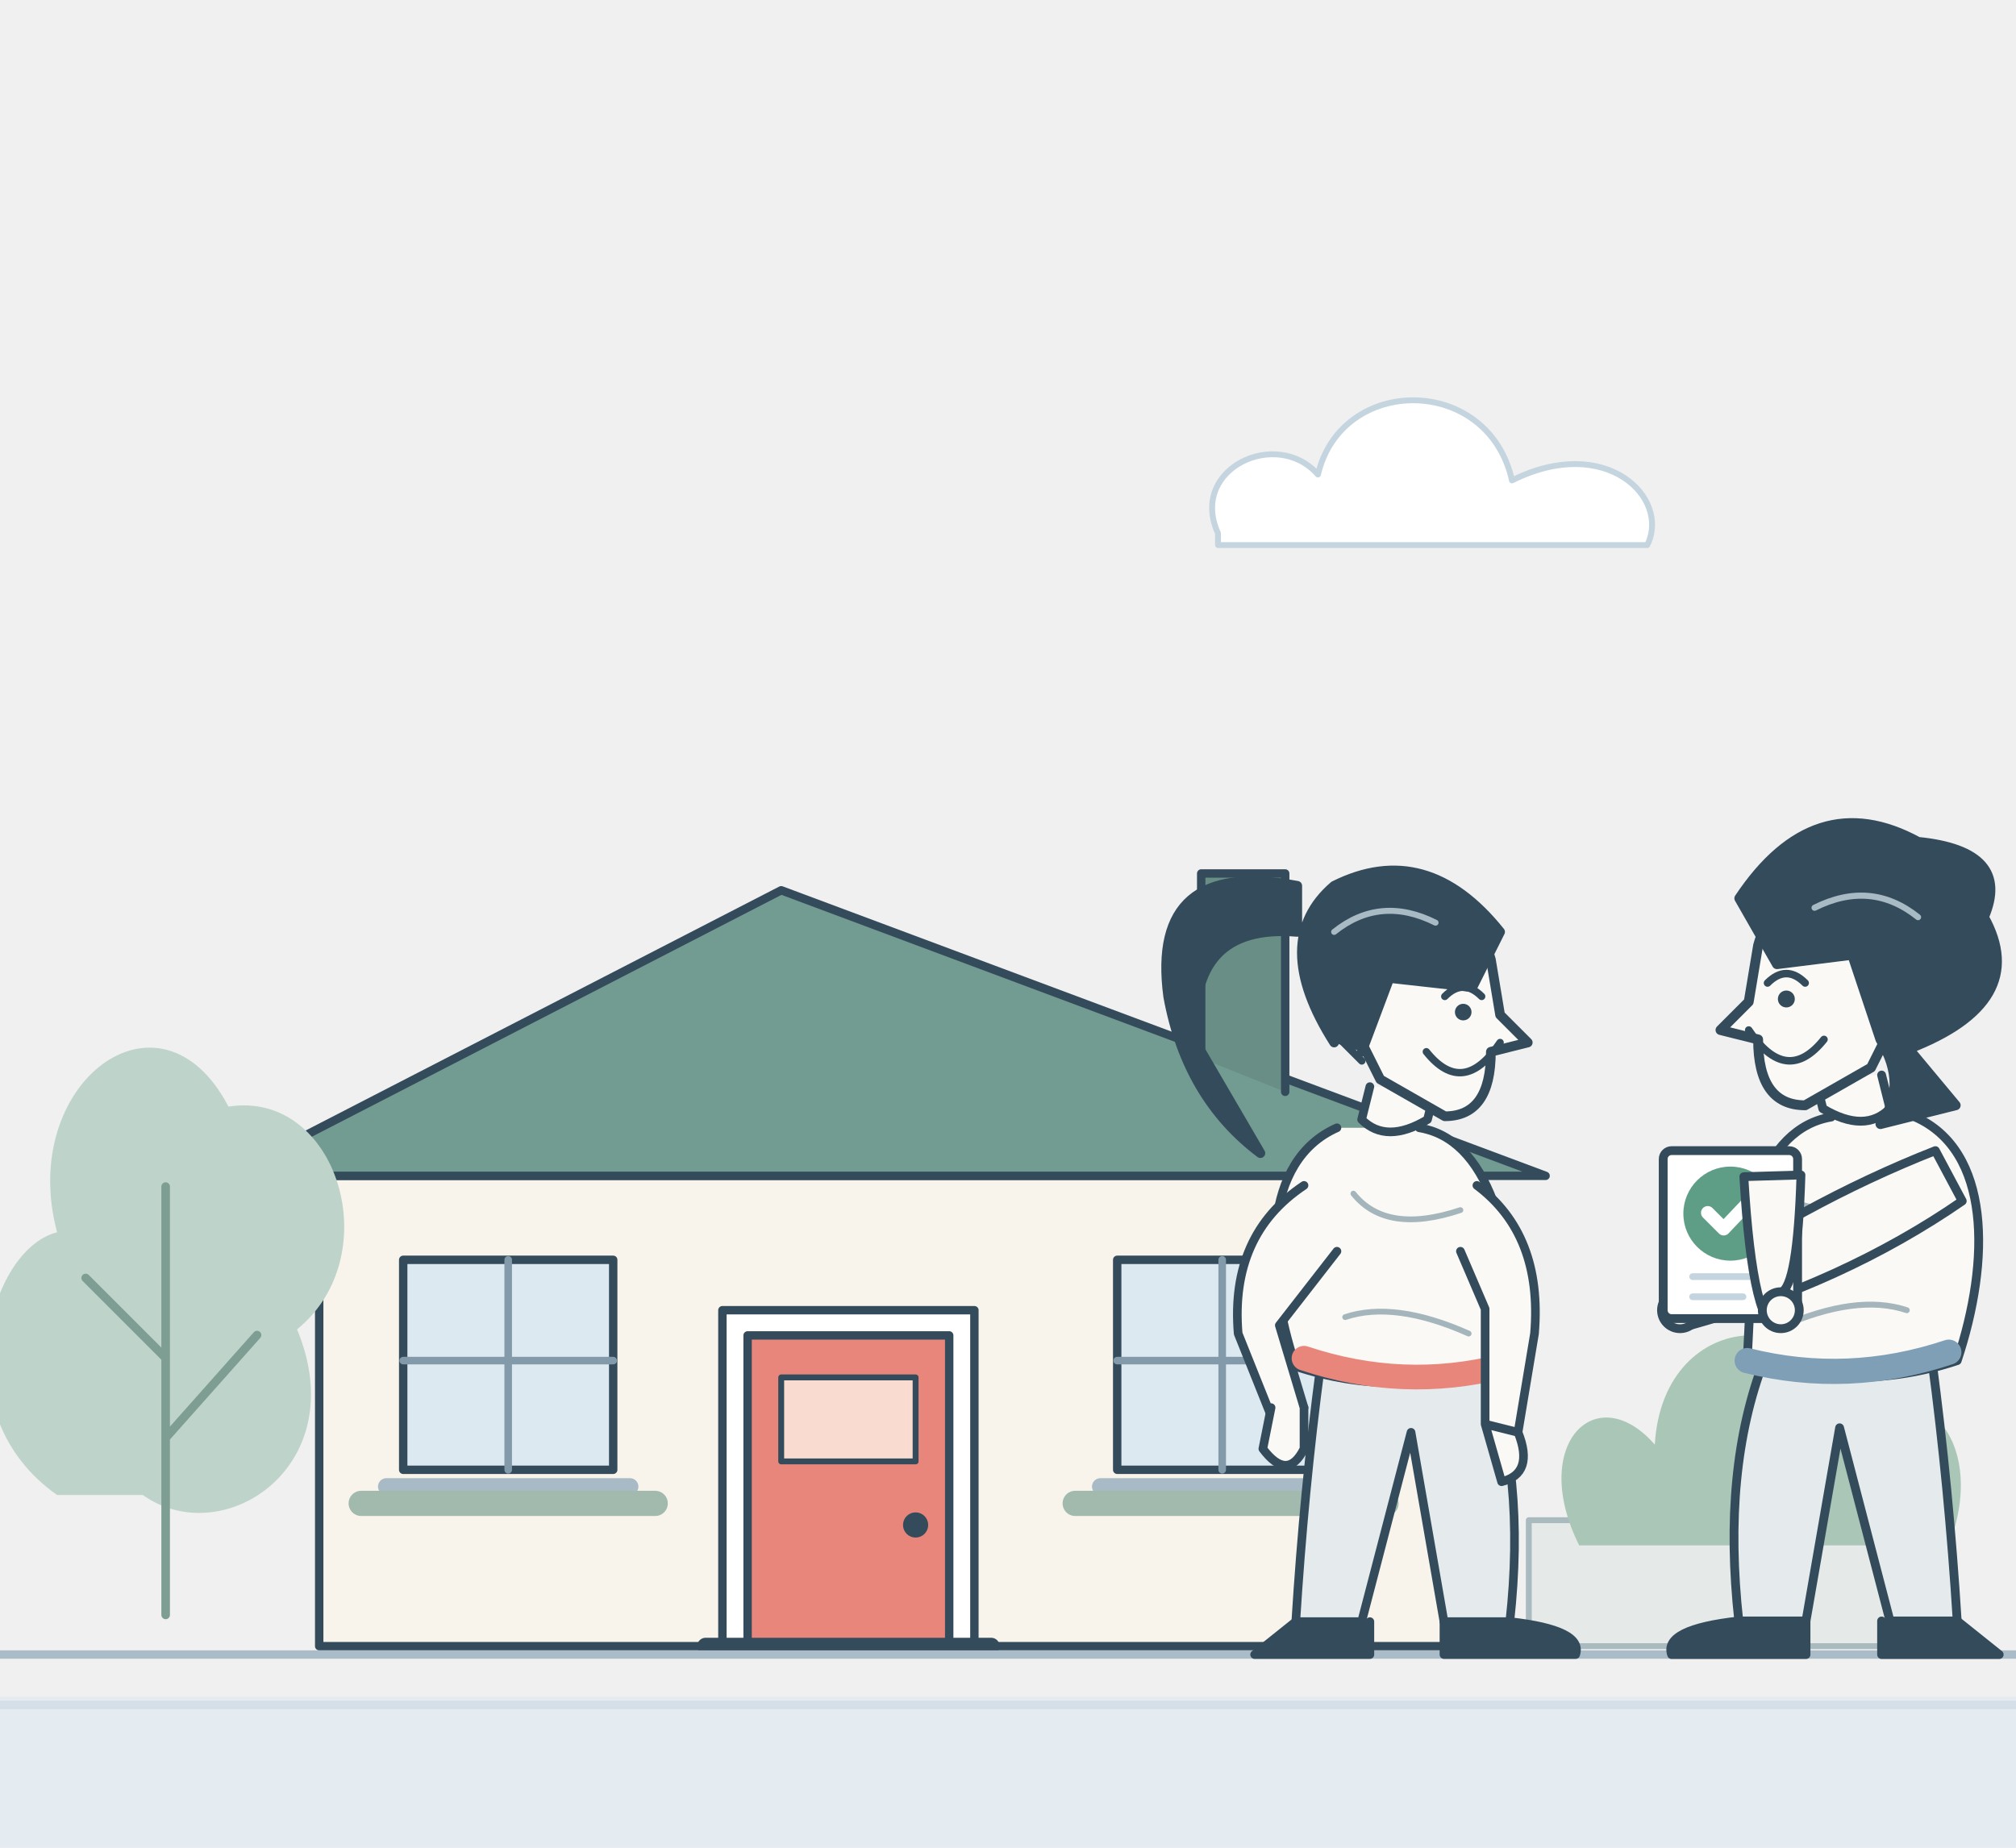
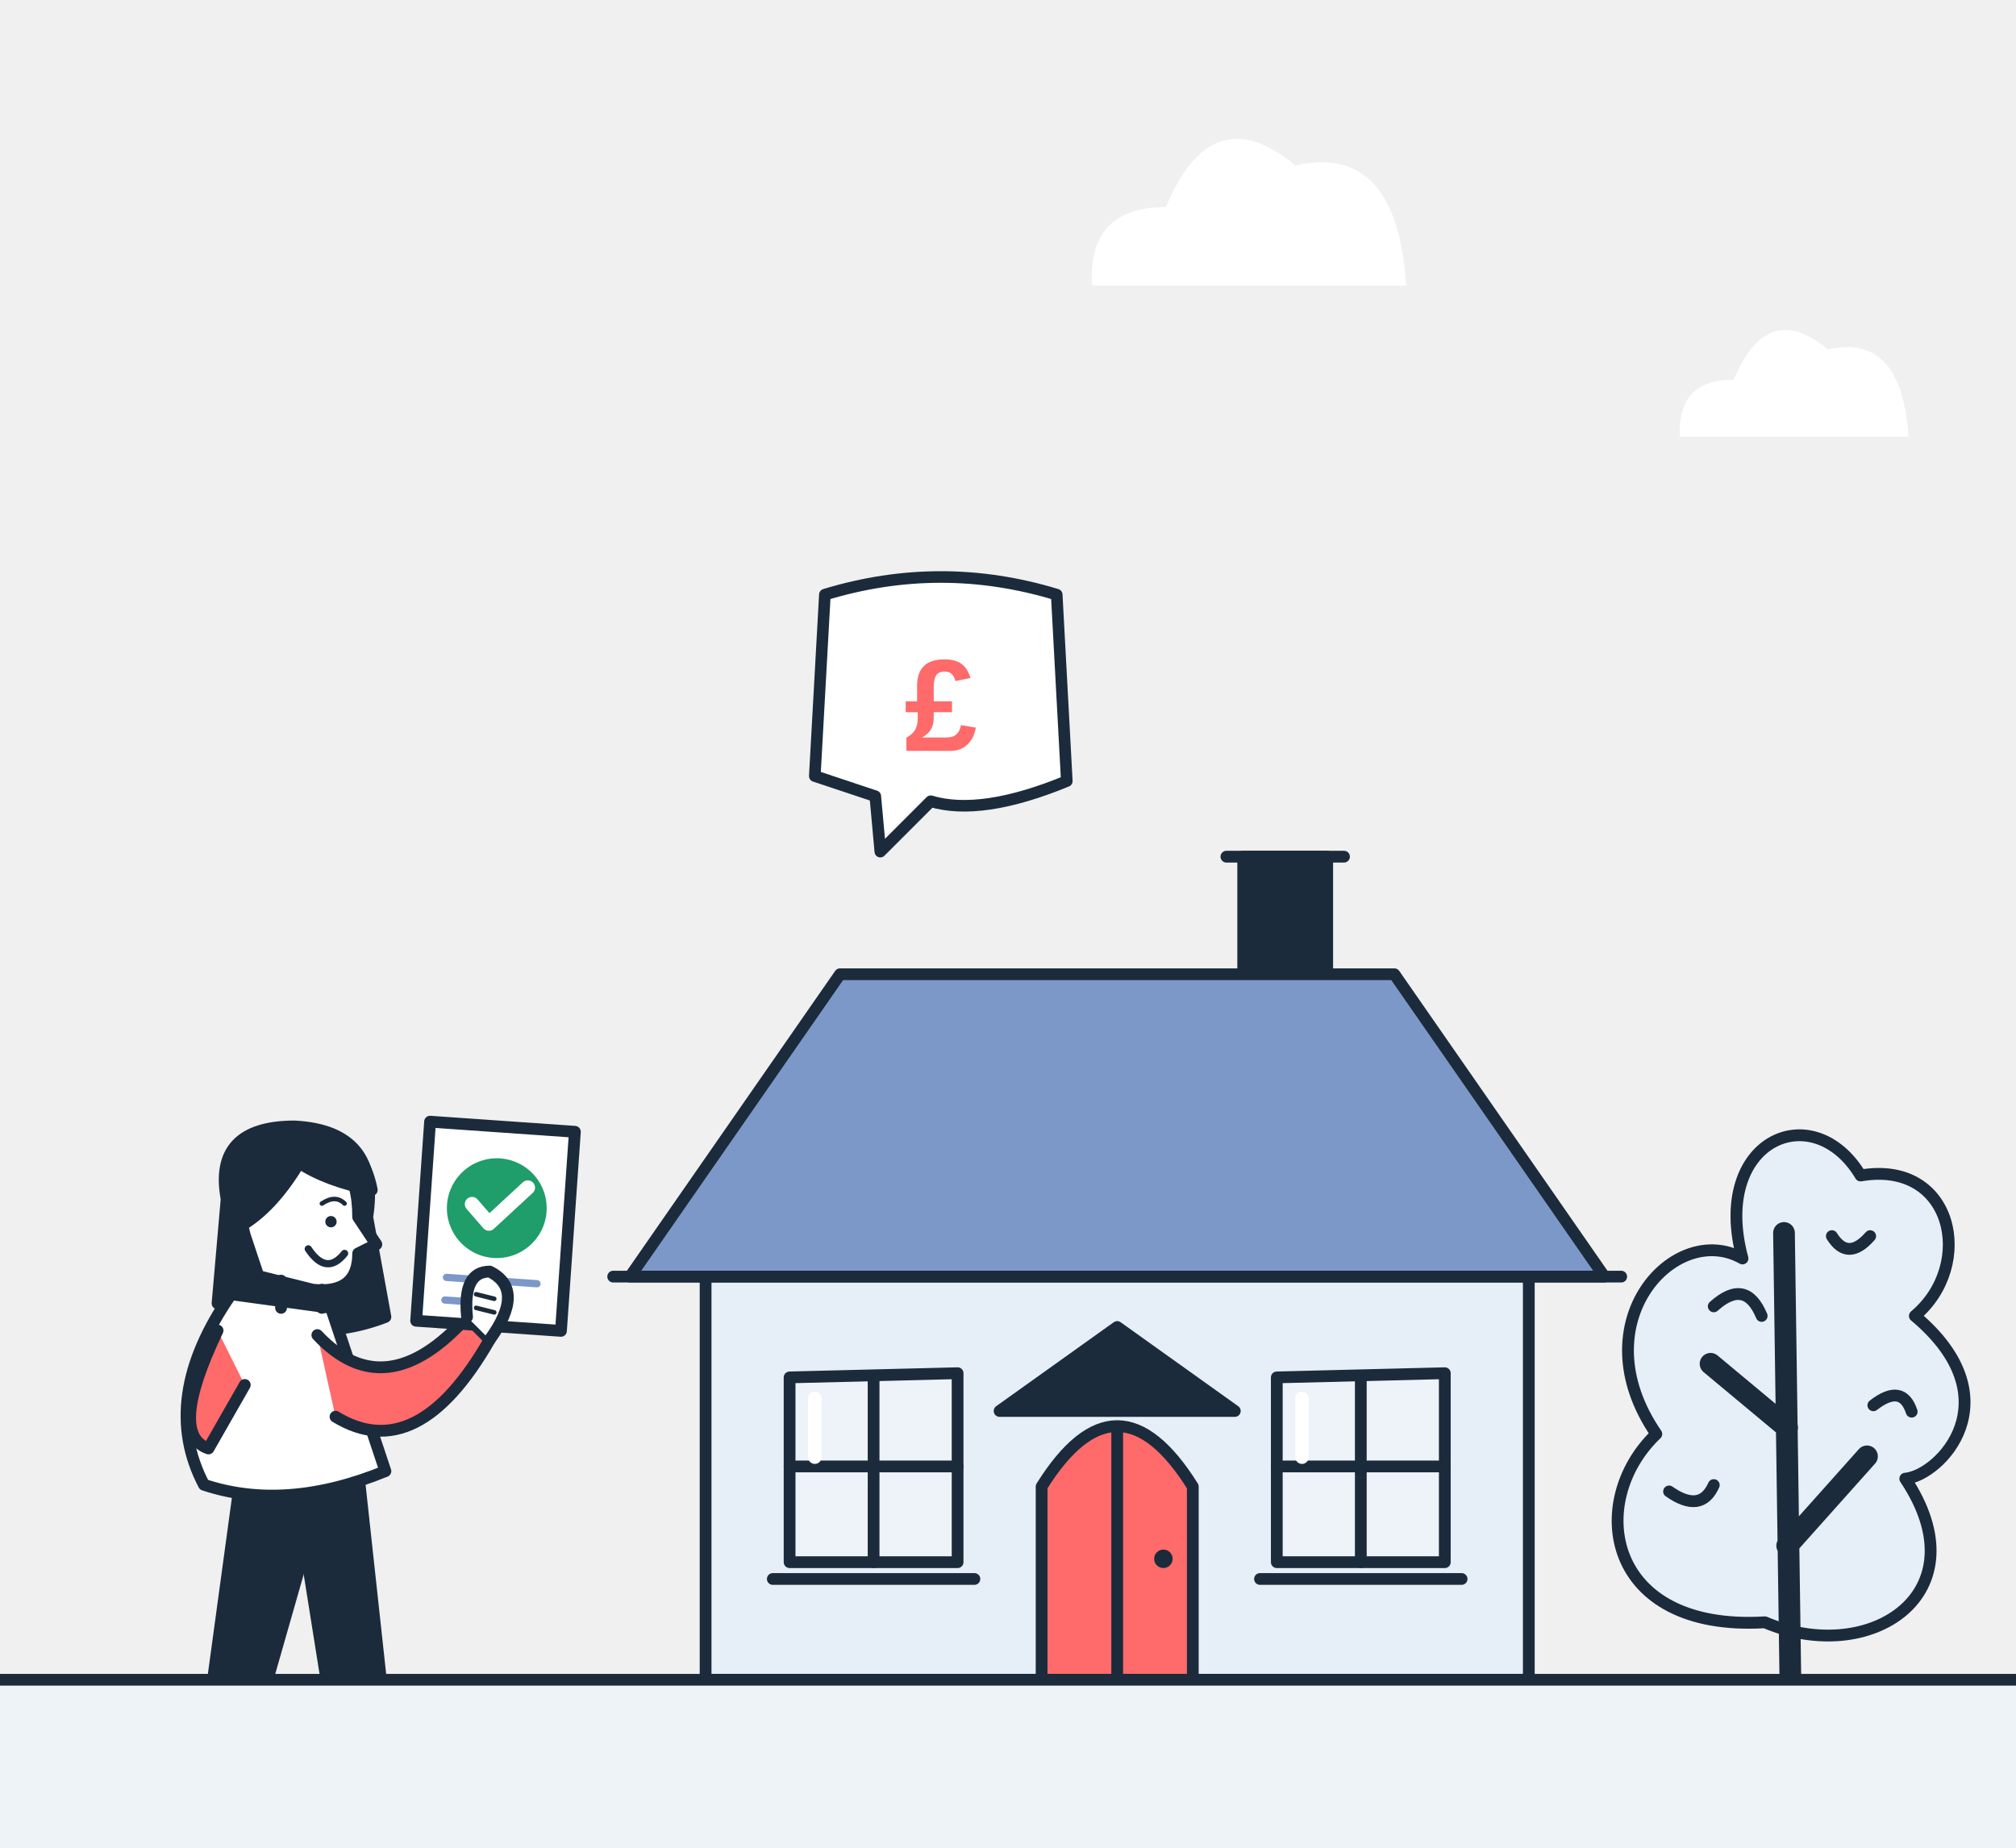
<svg xmlns="http://www.w3.org/2000/svg" class="people-scene" aria-hidden="true" focusable="false" viewBox="0 0 240 220" width="240" height="220" fill="none">
-   <g stroke="#344b5b" stroke-width="1" stroke-linejoin="round" stroke-linecap="round">
-     <g class="cloud-drift">
-       <path transform="translate(145 53) scale(0.7)" d="M0 15C-5 4 10-3 17 5 21-12 46-12 50 6 66-2 77 9 73 17H0Z" fill="#fff" stroke="#c5d5df" stroke-width="1" />
+   <g stroke="#1b2b3b" stroke-width="1.4" stroke-linejoin="round" stroke-linecap="round">
+     <g class="af-cloud">
+       <path transform="translate(130 34) scale(0.55)" d="M0 0q-1-17 16-17q10-24 28-9q22-5 24 26Z" fill="#fff" stroke="none" />
+       <path transform="translate(200 52) scale(0.4)" d="M0 0q-1-17 16-17q10-24 28-9q22-5 24 26Z" fill="#fff" stroke="none" />
    </g>
-     <rect x="38" y="140" width="136" height="56" fill="#f8f4eb" />
-     <path d="M27 140L93 106 184 140Z" fill="#729c91" />
-     <path d="M143 126V104H153V130" fill="#688e85" />
-     <rect x="48" y="150" width="25" height="25" fill="#dce9f0" />
-     <path d="M60.5 150v25M48 162h25" stroke="#829aaa" stroke-width=".9" />
-     <path d="M46 177h29" stroke="#a7bac6" stroke-width="2" />
-     <rect x="133" y="150" width="25" height="25" fill="#dce9f0" />
-     <path d="M145.5 150v25M133 162h25" stroke="#829aaa" stroke-width=".9" />
-     <path d="M131 177h29" stroke="#a7bac6" stroke-width="2" />
-     <rect x="86" y="156" width="30" height="40" fill="#fff" />
-     <rect x="89" y="159" width="24" height="37" fill="#e9867c" />
-     <path d="M93 164h16v10h-16z" fill="#f9dbcf" stroke-width=".7" />
-     <circle cx="109" cy="181.57" r="1" fill="#344b5b" />
-     <path d="M84 196h34" stroke-width="2" />
-     <path d="M43 179H78M128 179H165" stroke="#a2b9ad" stroke-width="3" />
-     <g transform="translate(17 178) scale(0.68)">
-       <path d="M-15 0C-35-14-27-43-15-46C-22-72 3-91 15-68C34-71 43-42 27-29C37-5 14 10 0 0Z" fill="#bed3c9" stroke="none" />
-       <path d="M4 21V-54M4-24L-10-38M4-10L20-28" stroke="#7e9d93" stroke-width="1.5" />
+     <g transform="translate(212 200) scale(0.38)" stroke-width="3.7">
+       <g class="af-sway" style="animation-delay:-0.4s">
+         <path d="M-5-18C-55-15-61-56-39-77C-63-112-33-144-12-132C-22-169 10-183 25-158C54-163 61-130 42-114C73-88 50-64 39-63C63-27 28-4-5-18Z" fill="#e6eef7" />
+         <path d="M-21-117q10-9 15 3M16-139q5 8 12 0M29-86q9-7 12 2M-35-59q10 7 14-2" />
+       </g>
+       <path d="M3 0l-2-140M2-79l-24-20M2-42l25-28" stroke-width="6.8" />
+       <path d="M-14 1h34" />
    </g>
-     <path d="M182 181h49v15h-49z" fill="#e5e9e7" stroke="#aabbbf" stroke-width=".7" />
-     <path d="M188 184c-6-12 2-20 9-12 1-17 21-17 22-2 9-8 18 1 13 14Z" fill="#a9c6b7" stroke="none" />
-     <path d="M0 197H240" stroke="#a9bcc8" stroke-width="1" />
-     <path d="M0 202H240V220H0Z" fill="#e5ecf1" stroke="none" />
-     <path d="M0 203H240" stroke="#d4dfe7" stroke-width="1" />
-     <g stroke="#344b5b" stroke-width="1" stroke-linecap="round" stroke-linejoin="round">
-       <g class="neighbour" transform="translate(167 197) scale(0.98 0.98)" style="--phase:-3s">
-         <g class="neighbour-body" stroke="#344b5b" stroke-width="1.05" stroke-linecap="round" stroke-linejoin="round" fill="none">
-           <path d="M-10-35Q-12-20-13-4H-5L1-27 5-4H13Q15-22 10-35" fill="#e5ebed" />
-           <path d="M-13-4L-18 0H-4V-4M5-4V0H21Q22-3 13-4" fill="#344b5b" />
-           <path d="M-8-64C-17-60-17-47-13-35Q-1-31 12-35L11-55Q8-63 2-64" fill="#faf9f5" />
-           <path d="M-12-57Q-21-51-20-39L-16-29Q-13-27-12-30L-15-40-8-49" fill="#faf9f5" />
-           <path d="M-16-30L-17-25Q-14-21-12-25L-12-30" fill="#faf9f5" />
-           <path d="M-6-56Q-2-51 7-54M-7-41Q-1-43 8-39" stroke="#a4b5bc" stroke-width=".7" />
-           <path d="M-12-36Q0-32 12-35" stroke="#e9867c" stroke-width="3" />
-           <g class="neighbour-arm gesturing" fill="#faf9f5">
-             <path d="M9-57Q17-51 16-39L14-27 10-28 10-42 7-49M14-27Q16-22 12-21L10-28" />
-           </g>
-           <path d="M-4-69L-5-65Q-2-62 3-65L4-69" fill="#faf9f5" />
-           <g class="neighbour-head">
-             <g transform="translate(-.5 13) scale(1.12)">
-               <path d="M-8-86C-10-95 7-98 10-87L11-81 14-78 10-77Q10-70 5-70L-2-74-5-80" fill="#faf9f5" />
-               <path d="M-7-78Q-14-89-7-95 3-100 11-90L8-84-1-85-4-77M-11-90Q-23-91-22-78L-15-66Q-23-72-25-83-27-98-11-95Z" fill="#344b5b" />
-               <path d="M-7-90Q-2-94 4-91" fill="none" stroke="#a8bbc4" stroke-width=".65" />
-               <path d="M-3-81Q-8-85-7-79L-4-76M5-83Q7-85 9-83M3-77Q7-72 11-78" stroke-width=".8" />
-               <circle cx="7" cy="-81.3" r=".9" fill="#344b5b" stroke="none" />
-             </g>
-           </g>
+     <path d="M148 122V102h10v20Z" fill="#1b2b3b" />
+     <path d="M146 102h14" />
+     <path d="M84 150H182V200H84Z" fill="#e6eef7" />
+     <path d="M75 152L100 116H166L191 152Z" fill="#7c98c8" />
+     <path d="M73 152H193" />
+     <path d="M94 164l20-.5V186H94Z" fill="#eef3fa" />
+     <path d="M104 164V186M94 174.6H114" />
+     <path d="M97 166.5v7" stroke="#fff" stroke-width="1.6" />
+     <path d="M92 188h24" />
+     <path d="M152 164l20-.5V186H152Z" fill="#eef3fa" />
+     <path d="M162 164V186M152 174.6H172" />
+     <path d="M155 166.5v7" stroke="#fff" stroke-width="1.6" />
+     <path d="M150 188h24" />
+     <path d="M124 200V177Q133 162.6 142 177V200Z" fill="#ff6a6b" />
+     <path d="M133 170V200" />
+     <circle cx="138.5" cy="185.6" r="1.1" fill="#1b2b3b" stroke="none" />
+     <path d="M119 168l14-10 14 10Z" fill="#1b2b3b" />
+     <g opacity=".3" stroke-width=".8" />
+     <path d="M90 200h0" />
+     <g class="af-person" transform="translate(34 200) scale(0.54 0.54)" stroke-width="2.6">
+       <path d="M-13-106Q-16-122 2-122Q21-121 18-102L22-80Q4-73-15-83Z" fill="#1b2b3b" />
+       <g transform="translate(0-44)">
+         <path d="M-10 0l-6 44h12L6 9V0Z" fill="#1b2b3b" />
+         <path d="M-19 45h17" />
+         <path d="M2 0l7 44h12L16-2Z" fill="#1b2b3b" />
+         <path d="M8 45h17" />
+       </g>
+       <path d="M-12-85Q-28-62-18-43Q0-37 22-46L10-82Z" fill="#ffffff" />
+       <g class="af-arm" style="transform-origin:7px -76px;animation-name:af-show;animation-duration:6.4s;animation-delay:0s">
+         <path d="M7-76Q22-60 40-80l5 5Q29-47 11-58" fill="#ff6a6b" />
+         <g transform="translate(46-96) rotate(4)">
+           <path d="M-16-26h32v44h-32Z" fill="#ffffff" />
+           <circle cx="0" cy="-8" r="11" fill="#1f9d6a" stroke="none" />
+           <path d="M-5.5-8.5l4 4 8-8.5" stroke="#fff" stroke-width="3.2" />
+           <path d="M-10 8h20M-10 13h13" stroke="#7c98c8" stroke-width="1.6" />
        </g>
+         <path d="M40-80q-1-10 5-10q8 4 0 15" fill="#ffffff" />
+         <path d="M42-85l4 1M42-82l4 1" stroke-width="1" />
      </g>
-       <g class="neighbour" transform="translate(220 197) scale(-1 1)" style="--phase:-1s">
-         <g class="neighbour-body" stroke="#344b5b" stroke-width="1.05" stroke-linecap="round" stroke-linejoin="round" fill="none">
-           <path d="M-10-35Q-12-20-13-4H-5L1-27 5-4H13Q15-22 10-35" fill="#e5ebed" />
-           <path d="M-13-4L-18 0H-4V-4M5-4V0H21Q22-3 13-4" fill="#344b5b" />
-           <path d="M-8-64C-17-60-17-47-13-35Q-1-31 12-35L11-55Q8-63 2-64" fill="#faf9f5" />
-           <path d="M-6-56Q-2-51 7-54M-7-41Q-1-43 8-39" stroke="#a4b5bc" stroke-width=".7" />
-           <path d="M-12-36Q0-32 12-35" stroke="#7e9fb6" stroke-width="3" />
-           <g class="act" data-act="form">
-             <path class="far" d="M-13.6 -54Q0.6 -44.2 19.1 -39.1L20.9 -42.9Q5.4 -53.8 -10.4 -60Z" fill="#faf9f5" />
-             <circle class="far-h" cx="20" cy="-41" r="2.2" fill="#faf9f5" />
-             <g class="form" transform="translate(14 -50) rotate(0) scale(-1 1)">
-               <rect x="-8" y="-10" width="16" height="20" rx="1" fill="#fff" />
-               <circle cx="0" cy="-2.5" r="5.6" fill="#5f9e86" stroke="none" />
-               <path d="M-2.7-2.6l1.9 1.9 3.7-3.9" fill="none" stroke="#fff" stroke-width="1.6" />
-               <path d="M-4.5 5h9M-4.5 7.4h6" stroke="#c5d5df" stroke-width=".8" />
-             </g>
-             <path class="near" d="M5.6 -57.1Q6 -43.8 8 -43.1L8 -38.9Q11.3 -38.2 12.4 -56.9Z" fill="#faf9f5" />
-             <circle class="near-h" cx="8" cy="-41" r="2.2" fill="#faf9f5" />
-           </g>
-           <path d="M-4-69L-5-65Q-2-62 3-65L4-69" fill="#faf9f5" />
-           <g class="neighbour-head">
-             <g transform="translate(-.5 13) scale(1.12)">
-               <path d="M-8-86C-10-95 7-98 10-87L11-81 14-78 10-77Q10-70 5-70L-2-74-5-80" fill="#faf9f5" />
-               <path d="M-6-76Q-19-81-14-90-17-97-7-98 4-104 12-92L8-85 0-86-3-77Q-6-72-3-68L-11-70Z" fill="#344b5b" />
-               <path d="M-7-90Q-2-94 4-91" fill="none" stroke="#a8bbc4" stroke-width=".65" />
-               <path d="M-3-81Q-8-85-7-79L-4-76M5-83Q7-85 9-83M3-77Q7-72 11-78" stroke-width=".8" />
-               <circle cx="7" cy="-81.3" r=".9" fill="#344b5b" stroke="none" />
-             </g>
-           </g>
-         </g>
+       <path d="M-15-77Q-26-54-17-51L-9-65" fill="#ff6a6b" />
+       <path d="M-9-98Q-14-117 4-117Q16-117 16-102L20-96L16-94Q16-85 6-86L-6-89Z" fill="#ffffff" />
+       <path d="M-10-100Q-16-118 0-121Q16-123 19-108Q9-110 3-114Q-3-104-10-100Z" fill="#1b2b3b" />
+       <path d="M-1-88v6M8-86v4" />
+       <circle cx="10" cy="-101" r="1.25" fill="#1b2b3b" stroke="none" />
+       <path d="M5-95Q9-89 13-94" stroke-width="1.6" />
+       <path d="M8-105q3-2 5 0" stroke-width="1" />
+     </g>
+     <g transform="translate(112 84) scale(.6)" stroke-width="2.3">
+       <g class="af-note" style="animation-delay:-3s">
+         <path d="M-23-22Q0-29 23-22L25 15Q8 22-2 19L-12 29l-1-11-12-4Z" fill="#ffffff" />
+         <text x="0" y="9" text-anchor="middle" font-family="Manrope,Arial,sans-serif" font-size="26" font-weight="800" fill="#ff6a6b" stroke="none">£</text>
      </g>
    </g>
+     <path d="M0 200H240V220H0Z" fill="#eef3f8" stroke="none" />
+     <path d="M0 200H240" />
  </g>
</svg>
